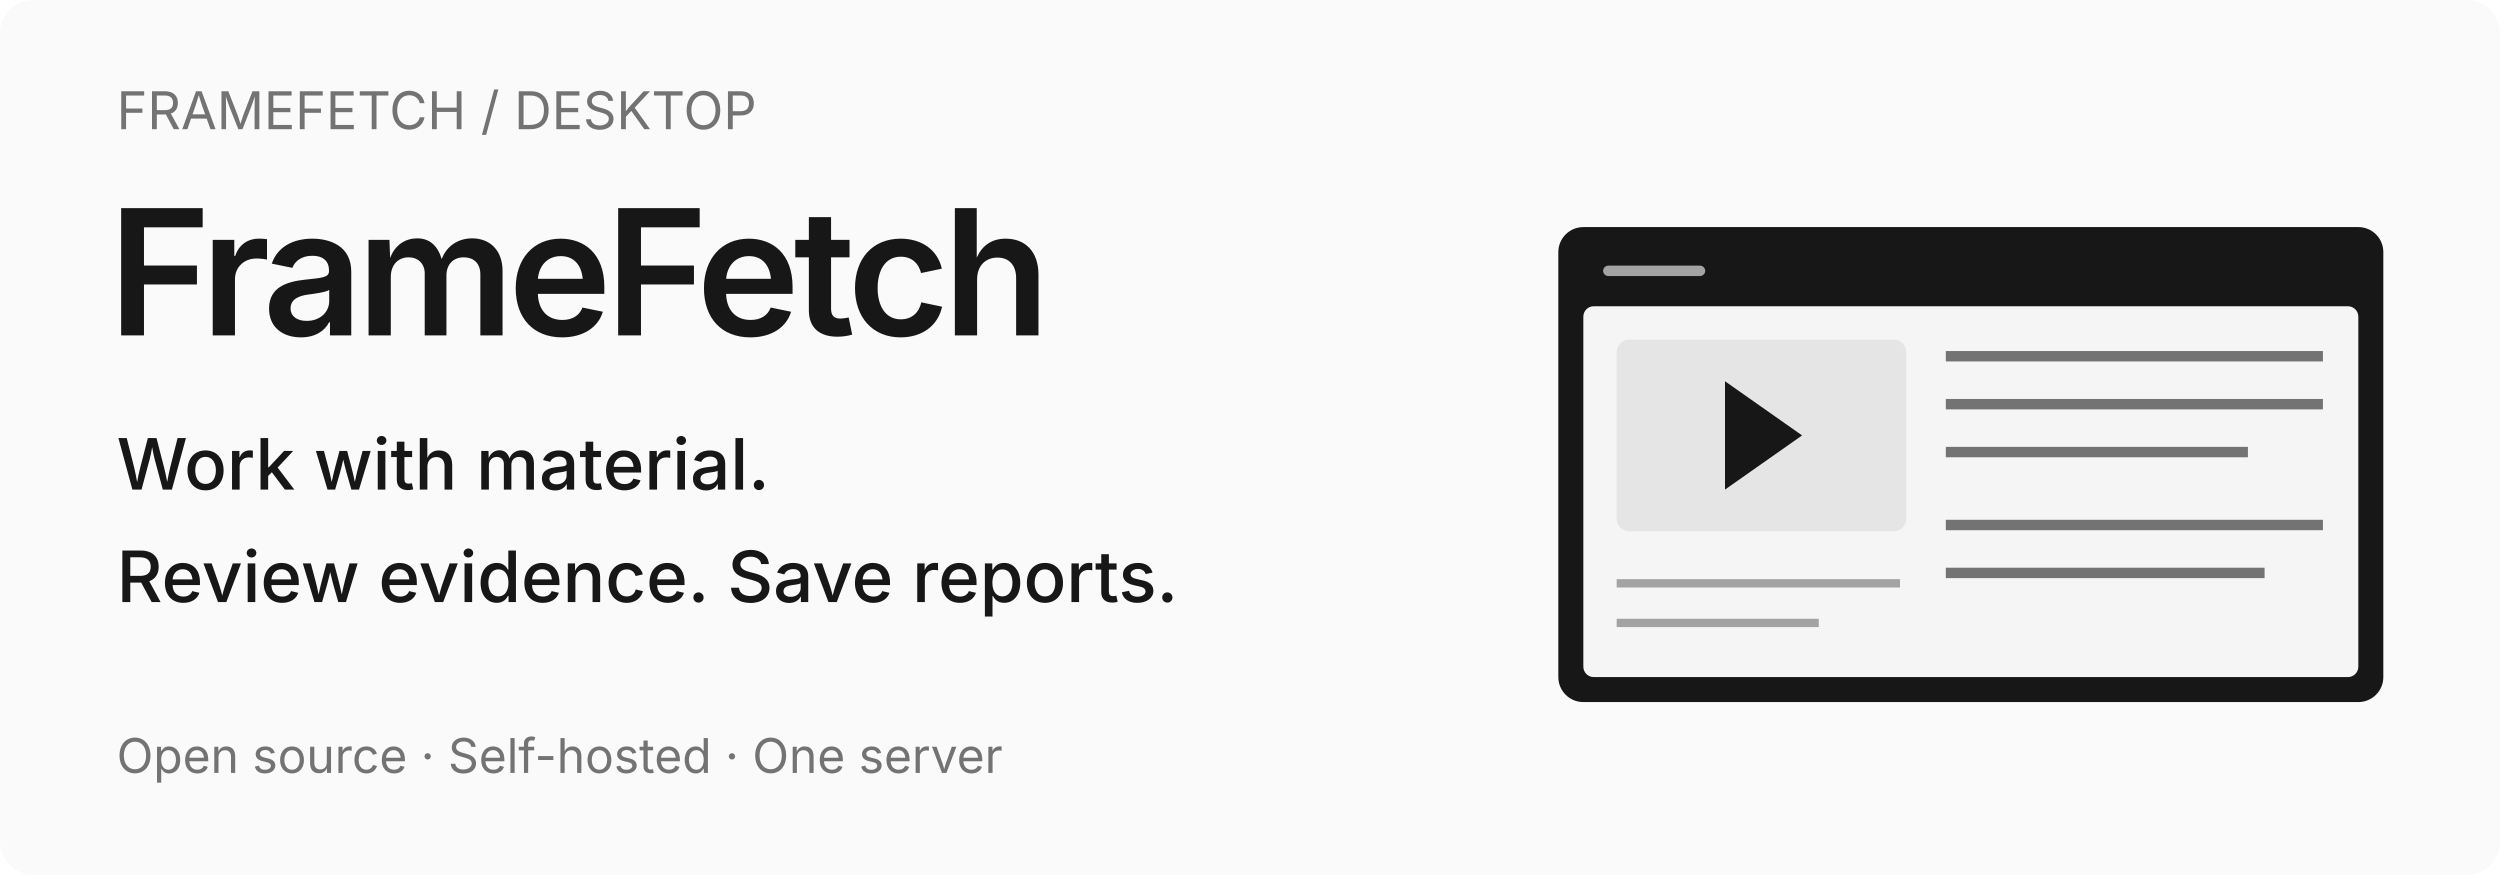
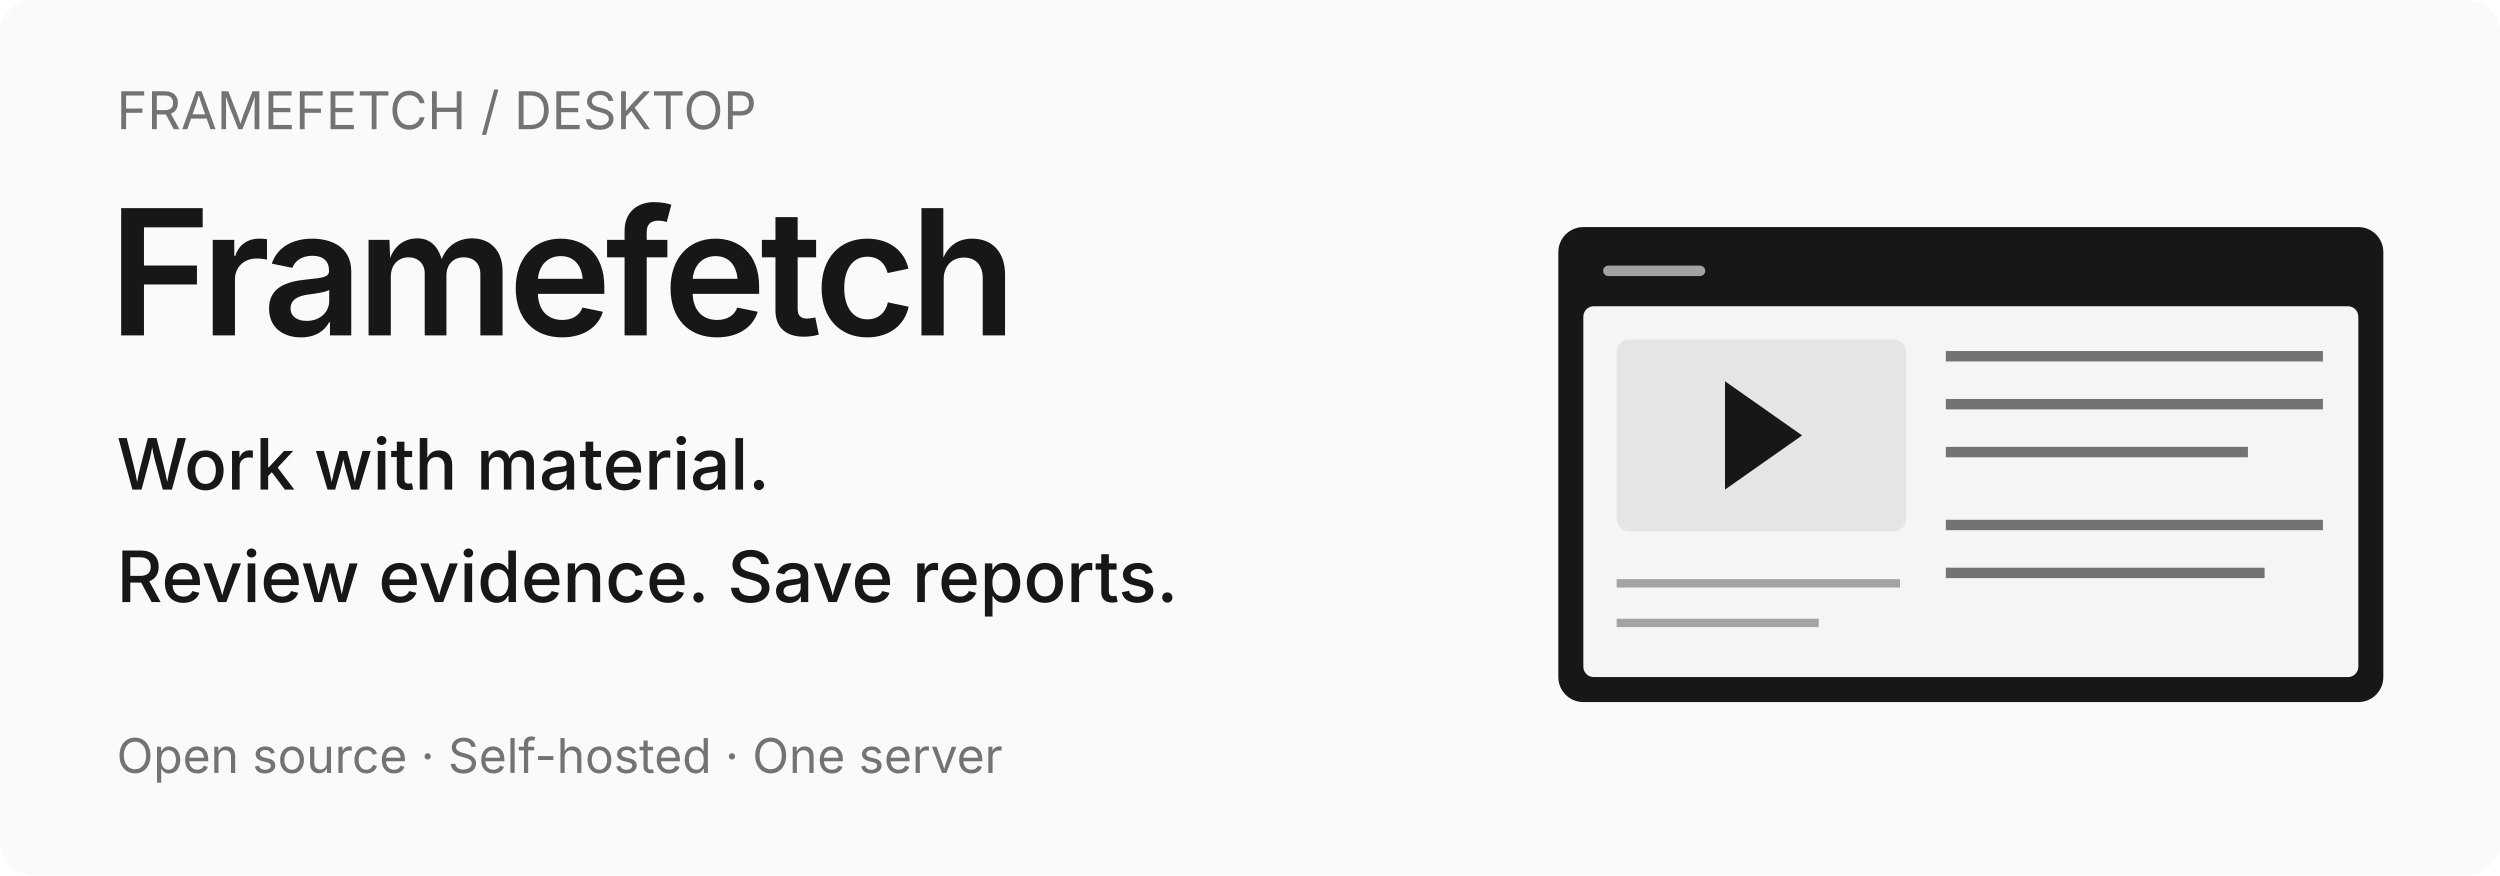
<svg xmlns="http://www.w3.org/2000/svg" width="1200" height="420" viewBox="0 0 1200 420" role="img" aria-labelledby="title desc">
  <rect width="1200" height="420" rx="16" fill="#fafafa" />
  <g id="identity" font-family="-apple-system, BlinkMacSystemFont, Segoe UI, PingFang SC, sans-serif">
    <text x="56" y="62" font-size="25" fill="#737373">FRAMEFETCH / DESKTOP</text>
-     <text x="52" y="161" font-size="84" font-weight="600" letter-spacing="-3" fill="#171717">FrameFetch</text>
+     <text x="52" y="161" font-size="84" font-weight="600" letter-spacing="-3" fill="#171717">Framefetch</text>
    <text x="56" y="235" font-size="34" font-weight="500" fill="#171717">Work with material.</text>
    <text x="56" y="289" font-size="34" font-weight="500" fill="#171717">Review evidence. Save reports.</text>
    <text x="56" y="371" font-size="23" fill="#737373">Open source · Self-hosted · One server</text>
  </g>
  <g id="desktop-report" transform="translate(748 109)">
    <rect width="396" height="228" rx="12" fill="#171717" />
    <rect x="12" y="38" width="372" height="178" rx="5" fill="#f5f5f5" />
    <path d="M24 21H68" stroke="#a3a3a3" stroke-width="5" stroke-linecap="round" />
    <rect x="28" y="54" width="139" height="92" rx="6" fill="#e5e5e5" />
    <path d="M80 74L80 126L117 100Z" fill="#171717" />
    <path d="M186 62H367M186 85H367M186 108H331M186 143H367M186 166H339" stroke="#737373" stroke-width="5" />
    <path d="M28 171H164M28 190H125" stroke="#a3a3a3" stroke-width="4" />
  </g>
</svg>
